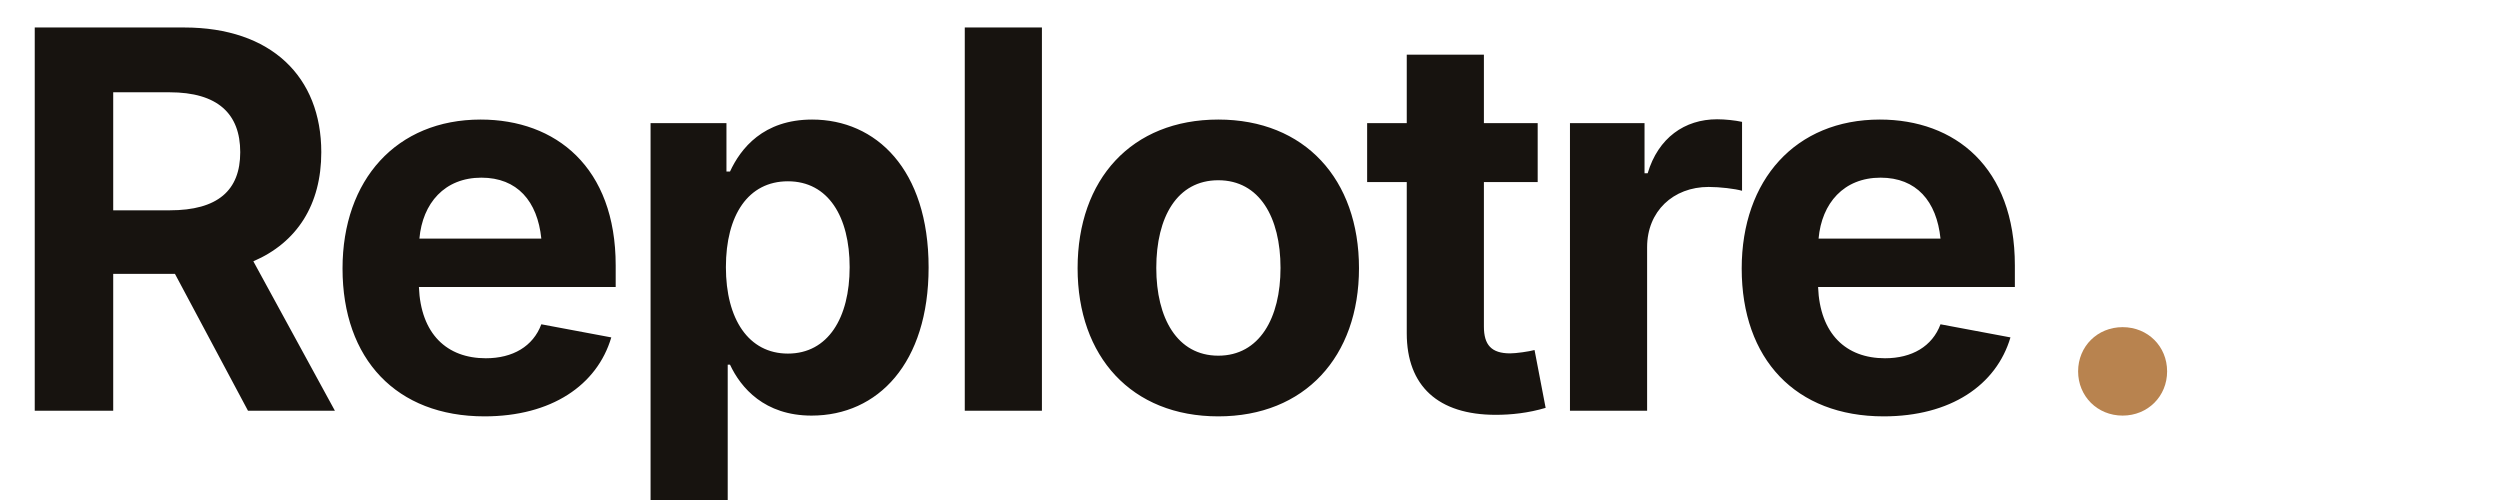
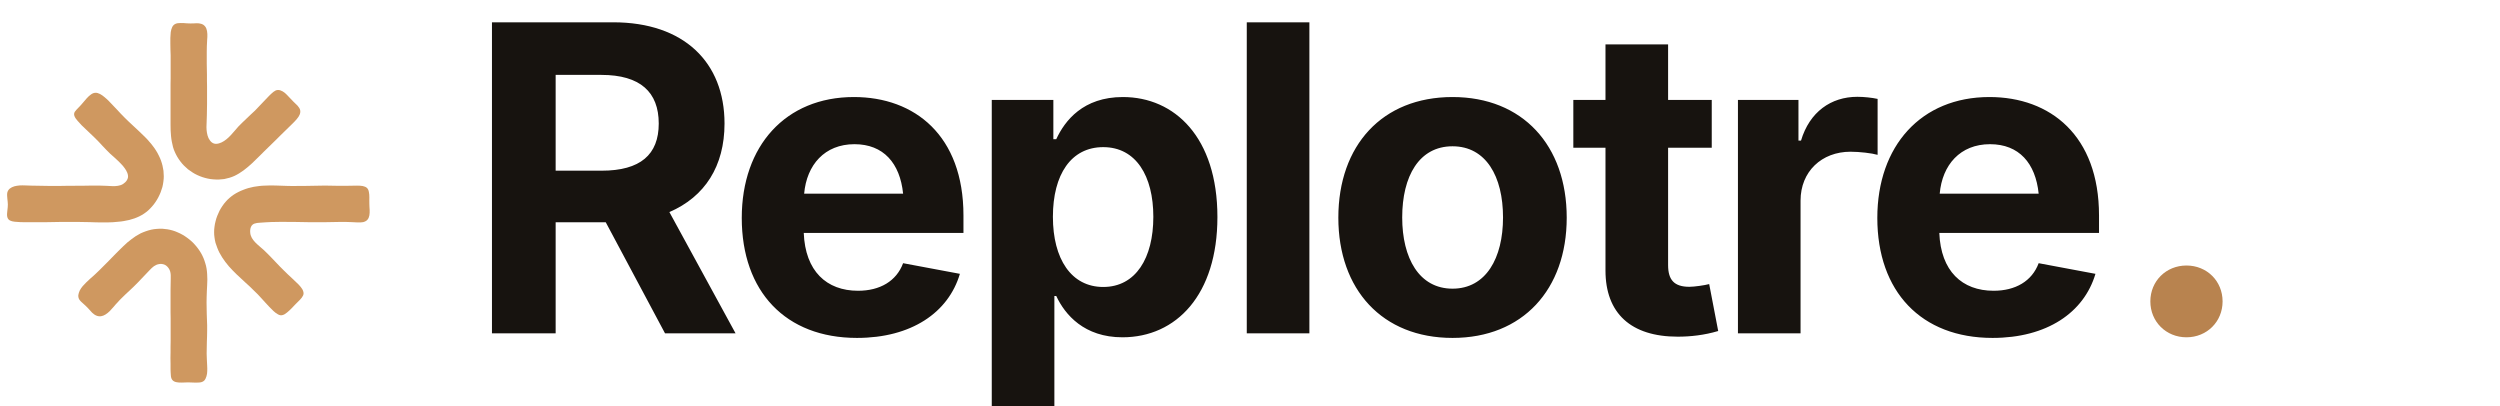
- <svg xmlns="http://www.w3.org/2000/svg" viewBox="0 0 560 112" width="560" height="112">
-   <text x="0" y="92" font-family="Inter, 'SF Pro Display', -apple-system, 'Helvetica Neue', Arial, sans-serif" font-weight="700" font-size="118" letter-spacing="-4" fill="#17130F">Replotre<tspan fill="#B8834F">.</tspan>
+ <svg xmlns="http://www.w3.org/2000/svg" viewBox="0 0 690 112" width="690" height="112">
+   <svg x="0" y="4" width="104" height="104" viewBox="64 64 384 384">
+     <g fill="#CF9860">
+       <path d="M 223.7 282.5 C 221.8 282.6 219.9 282.9 218.1 283.3 C 216.2 283.7 214.4 284.3 212.6 284.9 C 210.9 285.5 209.1 286.2 207.4 287 C 205.8 287.8 204.2 288.8 202.6 289.7 C 201.1 290.7 199.6 291.8 198.1 292.9 C 196.7 294 195.2 295.1 193.8 296.3 C 192.4 297.5 191.1 298.8 189.7 300.1 C 188.4 301.3 187 302.6 185.7 304 C 184.3 305.3 183 306.6 181.7 308 C 180.3 309.4 179 310.7 177.7 312.1 C 176.3 313.5 175 314.9 173.6 316.3 C 172.3 317.7 170.9 319.1 169.5 320.4 C 168.2 321.8 166.8 323.2 165.3 324.6 C 163.9 326 162.5 327.4 161 328.7 C 159.6 330.1 158 331.4 156.5 332.7 C 155.1 334 153.6 335.4 152.2 336.7 C 150.8 338.1 149.5 339.4 148.3 340.8 C 147.1 342.2 146.1 343.7 145.3 345.2 C 144.6 346.8 144 348.4 143.8 350 C 143.7 351.6 144 353.2 144.9 354.6 C 145.9 356.1 147.4 357.4 149 358.8 C 150.6 360.2 152.2 361.7 153.6 363.2 C 155.1 364.8 156.4 366.4 157.8 367.8 C 159.2 369.1 160.6 370.2 162.1 370.8 C 163.7 371.5 165.3 371.7 166.9 371.5 C 168.4 371.3 170 370.7 171.4 369.8 C 172.9 368.9 174.4 367.7 175.8 366.3 C 177.2 364.9 178.5 363.4 179.9 361.8 C 181.2 360.2 182.6 358.6 184 357.2 C 185.3 355.7 186.7 354.2 188.1 352.9 C 189.4 351.5 190.8 350.2 192.2 348.9 C 193.5 347.6 194.9 346.4 196.3 345.1 C 197.6 343.8 199 342.5 200.4 341.2 C 201.7 339.8 203.1 338.5 204.5 337.1 C 205.8 335.7 207.2 334.3 208.5 332.9 C 209.9 331.4 211.3 330 212.6 328.6 C 214 327.1 215.3 325.7 216.7 324.3 C 218 322.9 219.4 321.6 220.9 320.5 C 222.5 319.4 224.1 318.7 225.9 318.4 C 227.7 318 229.6 318.2 231.3 318.8 C 232.9 319.4 234.4 320.6 235.5 322.1 C 236.6 323.5 237.4 325.3 237.7 327.1 C 238.1 328.9 238 330.9 238 332.8 C 238 334.8 237.9 336.7 237.9 338.7 C 237.9 340.6 237.8 342.5 237.8 344.5 C 237.8 346.4 237.8 348.4 237.8 350.3 C 237.8 352.2 237.8 354.2 237.8 356.1 C 237.8 358 237.8 360 237.8 361.9 C 237.8 363.8 237.8 365.8 237.8 367.7 C 237.8 369.6 237.9 371.6 237.9 373.5 C 237.9 375.4 237.9 377.4 237.9 379.3 C 237.9 381.2 237.9 383.1 237.9 385.1 C 237.9 387 237.9 388.9 237.9 390.9 C 237.9 392.8 237.9 394.7 237.9 396.7 C 237.9 398.6 237.8 400.5 237.8 402.5 C 237.8 404.4 237.8 406.3 237.8 408.3 C 237.8 410.2 237.7 412.1 237.7 414.1 C 237.7 416 237.7 418 237.8 419.9 C 237.8 421.9 237.8 423.8 237.8 425.8 C 237.9 427.7 237.9 429.8 238.1 431.6 C 238.2 433.5 238.6 435.2 239.6 436.4 C 240.5 437.6 242.1 438.4 243.8 438.7 C 245.6 439.1 247.6 439.2 249.6 439.1 C 251.6 439 253.7 438.9 255.7 438.9 C 257.7 438.9 259.7 439 261.7 439.1 C 263.7 439.1 265.7 439.2 267.5 439 C 269.4 438.8 270.9 438.2 272.1 437.1 C 273.2 435.9 273.9 434.4 274.4 432.7 C 274.9 431 275.2 429.2 275.2 427.3 C 275.3 425.4 275.2 423.4 275.1 421.5 C 275 419.5 274.9 417.5 274.8 415.5 C 274.7 413.5 274.6 411.6 274.6 409.6 C 274.6 407.6 274.6 405.7 274.7 403.8 C 274.7 401.8 274.8 399.9 274.8 397.9 C 274.9 396 274.9 394.1 275 392.2 C 275 390.2 275.1 388.3 275.1 386.4 C 275.1 384.5 275.1 382.6 275.1 380.7 C 275 378.8 275 376.8 274.9 374.9 C 274.9 373 274.8 371.1 274.7 369.1 C 274.7 367.2 274.6 365.3 274.6 363.3 C 274.5 361.4 274.5 359.5 274.5 357.5 C 274.5 355.6 274.5 353.6 274.6 351.7 C 274.6 349.7 274.7 347.8 274.8 345.8 C 274.9 343.9 275 341.9 275.1 339.9 C 275.2 338 275.3 336.1 275.3 334.1 C 275.3 332.2 275.2 330.3 275.1 328.4 C 275 326.6 274.8 324.7 274.5 322.9 C 274.2 321.1 273.8 319.2 273.2 317.5 C 272.7 315.7 272.1 314 271.4 312.3 C 270.7 310.6 269.9 309 269 307.4 C 268.1 305.8 267.1 304.3 266 302.8 C 264.9 301.3 263.8 299.9 262.6 298.6 C 261.4 297.2 260.1 295.9 258.7 294.7 C 257.4 293.5 255.9 292.4 254.4 291.3 C 253 290.2 251.4 289.3 249.9 288.4 C 248.3 287.5 246.7 286.7 245 286 C 243.3 285.2 241.6 284.6 239.9 284.1 C 238.2 283.6 236.4 283.2 234.6 282.9 C 232.8 282.6 231 282.4 229.2 282.3 C 227.3 282.3 225.5 282.3 223.7 282.5 Z" />
+       <path d="M 328.2 238.8 C 326.3 239 324.4 239.3 322.6 239.6 C 320.7 240 318.9 240.4 317.1 240.9 C 315.4 241.4 313.6 242 311.9 242.7 C 310.2 243.3 308.5 244.1 306.9 244.9 C 305.3 245.7 303.7 246.6 302.2 247.6 C 300.7 248.6 299.3 249.7 297.9 250.9 C 296.5 252.1 295.2 253.4 294 254.8 C 292.8 256.1 291.7 257.6 290.6 259.2 C 289.6 260.7 288.6 262.3 287.7 264 C 286.9 265.7 286.1 267.4 285.4 269.2 C 284.7 271 284.1 272.8 283.7 274.6 C 283.2 276.5 282.8 278.4 282.6 280.2 C 282.3 282.1 282.2 284 282.2 285.8 C 282.2 287.6 282.3 289.5 282.6 291.3 C 282.8 293.1 283.2 294.8 283.6 296.6 C 284.1 298.3 284.7 300 285.4 301.7 C 286 303.4 286.8 305.1 287.6 306.7 C 288.5 308.3 289.4 309.9 290.4 311.5 C 291.4 313.1 292.5 314.6 293.6 316.1 C 294.7 317.6 295.9 319.1 297.2 320.6 C 298.4 322 299.7 323.4 301.1 324.8 C 302.4 326.2 303.8 327.6 305.2 328.9 C 306.6 330.3 308 331.6 309.5 332.9 C 310.9 334.3 312.4 335.6 313.8 336.9 C 315.3 338.3 316.7 339.6 318.2 340.9 C 319.6 342.3 321 343.6 322.4 345 C 323.8 346.3 325.2 347.7 326.6 349.1 C 327.9 350.5 329.2 351.9 330.5 353.3 C 331.8 354.8 333.1 356.2 334.4 357.6 C 335.7 359.1 337.1 360.5 338.4 361.9 C 339.8 363.4 341.2 364.8 342.7 366.2 C 344.2 367.6 345.8 368.8 347.3 369.6 C 348.9 370.5 350.5 370.8 352 370.3 C 353.6 369.9 355.1 368.9 356.5 367.7 C 358 366.5 359.4 365.2 360.8 363.8 C 362.2 362.4 363.5 360.9 365 359.4 C 366.4 357.9 368 356.5 369.4 355 C 370.9 353.5 372.1 352 372.8 350.5 C 373.5 349.1 373.5 347.6 373 346.1 C 372.6 344.6 371.6 343.1 370.4 341.6 C 369.2 340.1 367.8 338.6 366.2 337.2 C 364.7 335.7 363.2 334.3 361.7 332.9 C 360.2 331.5 358.7 330.2 357.3 328.8 C 355.9 327.5 354.5 326.1 353.2 324.8 C 351.8 323.5 350.5 322.1 349.2 320.8 C 347.9 319.4 346.6 318 345.2 316.6 C 343.9 315.2 342.6 313.8 341.2 312.4 C 339.9 311 338.6 309.6 337.1 308.2 C 335.8 306.8 334.3 305.4 332.9 304.1 C 331.4 302.7 329.8 301.4 328.3 300.1 C 326.8 298.8 325.3 297.5 324 296.1 C 322.7 294.7 321.5 293.2 320.6 291.6 C 319.8 290 319.1 288.3 319 286.3 C 318.8 284.4 319 282.2 319.7 280.6 C 320.4 278.8 321.7 277.7 323.3 277.1 C 324.9 276.5 326.8 276.3 328.8 276.2 C 330.7 276 332.6 275.9 334.6 275.8 C 336.5 275.7 338.4 275.6 340.4 275.5 C 342.3 275.5 344.3 275.4 346.2 275.4 C 348.2 275.4 350.1 275.3 352.1 275.3 C 354 275.3 356 275.3 357.9 275.4 C 359.9 275.4 361.9 275.4 363.8 275.4 C 365.8 275.4 367.7 275.5 369.7 275.5 C 371.6 275.5 373.6 275.6 375.5 275.6 C 377.5 275.6 379.4 275.7 381.4 275.7 C 383.3 275.7 385.3 275.7 387.2 275.7 C 389.2 275.7 391.1 275.7 393.1 275.7 C 395 275.7 396.9 275.6 398.9 275.6 C 400.8 275.6 402.7 275.5 404.7 275.5 C 406.6 275.4 408.6 275.4 410.5 275.4 C 412.4 275.4 414.4 275.4 416.4 275.4 C 418.4 275.4 420.4 275.5 422.4 275.6 C 424.4 275.6 426.4 275.8 428.4 275.9 C 430.4 276 432.3 275.9 434.1 275.6 C 435.9 275.1 437.4 274.4 438.4 273.2 C 439.5 272 440.1 270.4 440.4 268.8 C 440.7 267.1 440.8 265.2 440.7 263.2 C 440.6 261.2 440.4 259.1 440.4 256.9 C 440.3 254.8 440.4 252.6 440.4 250.5 C 440.4 248.4 440.3 246.5 439.9 244.8 C 439.6 243.1 439 241.7 437.9 240.7 C 436.8 239.7 435.3 239.2 433.6 238.8 C 431.9 238.5 429.9 238.4 427.8 238.4 C 425.8 238.4 423.6 238.5 421.6 238.5 C 419.5 238.6 417.4 238.6 415.5 238.6 C 413.5 238.6 411.5 238.6 409.5 238.6 C 407.6 238.6 405.7 238.5 403.8 238.5 C 401.8 238.5 399.9 238.5 398 238.4 C 396.1 238.4 394.2 238.4 392.3 238.4 C 390.4 238.4 388.5 238.4 386.5 238.5 C 384.6 238.5 382.6 238.5 380.7 238.6 C 378.7 238.6 376.8 238.6 374.8 238.7 C 372.8 238.7 370.9 238.7 368.9 238.7 C 366.9 238.8 364.9 238.8 363 238.8 C 361 238.7 359 238.7 357.1 238.7 C 355.1 238.6 353.2 238.5 351.2 238.5 C 349.2 238.4 347.3 238.3 345.4 238.3 C 343.4 238.2 341.5 238.2 339.6 238.2 C 337.6 238.2 335.7 238.3 333.8 238.4 C 331.9 238.4 330 238.6 328.2 238.8 Z" />
+       <path d="M 161.2 143.8 C 159.6 143.8 158.1 144.5 156.7 145.5 C 155.2 146.5 153.8 147.9 152.4 149.4 C 150.9 151 149.5 152.7 148.1 154.4 C 146.7 156.1 145.2 157.7 143.8 159.1 C 142.4 160.6 141 161.9 140.2 163.2 C 139.4 164.6 139.3 166 139.9 167.6 C 140.5 169.2 141.7 170.8 143.1 172.4 C 144.5 174 145.9 175.5 147.3 177 C 148.8 178.4 150.2 179.8 151.6 181.1 C 153 182.5 154.4 183.8 155.8 185.1 C 157.2 186.4 158.6 187.7 160 189.1 C 161.4 190.4 162.7 191.8 164.1 193.2 C 165.4 194.7 166.8 196.1 168.1 197.5 C 169.4 198.9 170.8 200.4 172.2 201.8 C 173.6 203.2 174.9 204.6 176.4 206 C 177.8 207.3 179.3 208.6 180.8 209.9 C 182.3 211.3 183.7 212.6 185.1 213.9 C 186.5 215.3 187.9 216.7 189.1 218.1 C 190.3 219.6 191.5 221.1 192.5 222.8 C 193.4 224.4 194.2 226.2 194.4 227.9 C 194.7 229.6 194.3 231.3 193.3 232.9 C 192.4 234.4 190.9 235.8 189.3 236.8 C 187.7 237.8 185.9 238.3 184.1 238.6 C 182.2 238.9 180.3 239 178.3 238.9 C 176.4 238.9 174.4 238.7 172.4 238.6 C 170.4 238.5 168.4 238.4 166.4 238.4 C 164.5 238.4 162.5 238.4 160.6 238.4 C 158.6 238.4 156.6 238.4 154.7 238.4 C 152.7 238.4 150.8 238.4 148.8 238.5 C 146.8 238.5 144.9 238.5 143 238.5 C 141 238.5 139.1 238.6 137.1 238.6 C 135.2 238.6 133.2 238.6 131.3 238.6 C 129.3 238.6 127.4 238.7 125.4 238.7 C 123.5 238.7 121.5 238.7 119.6 238.7 C 117.6 238.7 115.7 238.7 113.7 238.7 C 111.7 238.7 109.8 238.6 107.8 238.6 C 105.8 238.6 103.9 238.6 101.9 238.5 C 99.9 238.5 97.9 238.4 95.9 238.4 C 93.9 238.3 91.9 238.2 89.9 238.2 C 87.9 238.1 86 238.1 84.1 238.2 C 82.2 238.4 80.3 238.6 78.6 239.1 C 76.9 239.6 75.3 240.4 74 241.4 C 72.7 242.5 71.8 243.9 71.4 245.7 C 71.1 247.5 71.3 249.8 71.5 251.8 C 71.8 253.9 71.9 255.7 72 257.6 C 72 259.5 71.8 261.5 71.5 263.8 C 71.2 266.1 71 268.5 71.4 270.2 C 71.8 272 72.7 273.1 74.1 273.9 C 75.4 274.6 77.1 275 79 275.2 C 80.8 275.4 82.8 275.5 84.8 275.6 C 86.8 275.6 88.8 275.6 90.8 275.7 C 92.7 275.7 94.7 275.7 96.7 275.7 C 98.6 275.7 100.6 275.7 102.5 275.7 C 104.5 275.7 106.5 275.7 108.4 275.7 C 110.4 275.6 112.3 275.6 114.3 275.6 C 116.2 275.6 118.2 275.5 120.1 275.5 C 122.1 275.5 124 275.4 126 275.4 C 128 275.4 129.9 275.4 131.9 275.4 C 133.8 275.4 135.8 275.4 137.7 275.4 C 139.7 275.4 141.6 275.4 143.6 275.4 C 145.6 275.4 147.5 275.4 149.5 275.5 C 151.5 275.5 153.4 275.6 155.4 275.6 C 157.4 275.7 159.3 275.8 161.3 275.8 C 163.3 275.9 165.2 275.9 167.2 275.9 C 169.2 275.9 171.1 275.9 173.1 275.9 C 175 275.9 176.9 275.8 178.9 275.7 C 180.8 275.6 182.7 275.4 184.6 275.2 C 186.5 275.1 188.4 274.8 190.2 274.5 C 192.1 274.2 193.9 273.8 195.7 273.4 C 197.5 272.9 199.2 272.4 201 271.8 C 202.7 271.2 204.3 270.5 206 269.7 C 207.6 268.9 209.2 268 210.7 267 C 212.2 266 213.6 264.9 215 263.7 C 216.4 262.4 217.7 261.1 218.9 259.7 C 220.2 258.3 221.3 256.8 222.4 255.2 C 223.5 253.7 224.4 252 225.3 250.4 C 226.2 248.7 227 246.9 227.7 245.2 C 228.4 243.4 229 241.6 229.5 239.8 C 229.9 238 230.3 236.1 230.5 234.3 C 230.8 232.4 230.9 230.6 230.9 228.8 C 230.9 227 230.8 225.1 230.6 223.3 C 230.3 221.5 230 219.7 229.6 218 C 229.2 216.2 228.6 214.5 228 212.7 C 227.4 211 226.6 209.3 225.8 207.7 C 225 206 224.1 204.4 223.1 202.8 C 222.1 201.2 221.1 199.7 219.9 198.2 C 218.8 196.7 217.6 195.2 216.3 193.8 C 215.1 192.3 213.8 190.9 212.4 189.5 C 211.1 188.1 209.7 186.8 208.2 185.4 C 206.8 184 205.4 182.7 203.9 181.3 C 202.5 180 201.1 178.7 199.6 177.3 C 198.2 176 196.7 174.7 195.3 173.3 C 193.9 171.9 192.5 170.6 191.1 169.2 C 189.7 167.8 188.4 166.4 187 165 C 185.7 163.6 184.4 162.2 183.1 160.8 C 181.7 159.4 180.4 157.9 179 156.5 C 177.7 155.1 176.3 153.6 174.9 152.2 C 173.5 150.8 172 149.4 170.5 148.2 C 169 146.9 167.4 145.8 165.9 145 C 164.3 144.2 162.7 143.7 161.2 143.8 Z" />
+       <path d="M 242.7 73.6 C 241.2 74.3 240.2 75.4 239.5 76.8 C 238.8 78.3 238.3 80 238 81.9 C 237.8 83.8 237.7 85.8 237.6 87.8 C 237.6 89.8 237.6 91.8 237.6 93.8 C 237.6 95.8 237.7 97.8 237.7 99.8 C 237.8 101.7 237.8 103.7 237.9 105.6 C 237.9 107.6 237.9 109.6 237.9 111.5 C 237.9 113.5 237.9 115.5 237.9 117.4 C 237.9 119.4 237.9 121.4 237.9 123.3 C 237.9 125.3 237.9 127.2 237.9 129.2 C 237.8 131.2 237.8 133.2 237.8 135.1 C 237.8 137.1 237.8 139.1 237.8 141 C 237.8 143 237.8 144.9 237.8 146.9 C 237.8 148.9 237.8 150.8 237.8 152.8 C 237.8 154.8 237.8 156.8 237.8 158.7 C 237.8 160.7 237.8 162.7 237.8 164.6 C 237.8 166.6 237.8 168.6 237.8 170.5 C 237.8 172.5 237.8 174.5 237.8 176.4 C 237.8 178.4 237.8 180.3 237.9 182.3 C 238 184.2 238.1 186.1 238.3 188 C 238.5 189.9 238.7 191.8 239.1 193.6 C 239.4 195.4 239.8 197.2 240.3 199 C 240.8 200.8 241.4 202.5 242.2 204.2 C 242.9 205.9 243.8 207.5 244.7 209.1 C 245.6 210.7 246.7 212.2 247.8 213.7 C 248.9 215.2 250.1 216.6 251.4 217.9 C 252.7 219.2 254.1 220.5 255.5 221.7 C 257 222.8 258.5 223.9 260.1 224.9 C 261.6 225.9 263.3 226.8 265 227.6 C 266.7 228.4 268.4 229.1 270.2 229.7 C 272 230.3 273.8 230.8 275.7 231.2 C 277.5 231.6 279.4 231.9 281.3 232 C 283.2 232.2 285 232.2 286.9 232.2 C 288.8 232.1 290.6 231.9 292.5 231.7 C 294.3 231.3 296.1 230.9 297.8 230.4 C 299.6 229.9 301.3 229.2 302.9 228.5 C 304.6 227.7 306.2 226.8 307.7 225.9 C 309.3 224.9 310.8 223.9 312.3 222.8 C 313.8 221.7 315.3 220.5 316.7 219.3 C 318.2 218.1 319.6 216.8 321 215.5 C 322.4 214.2 323.8 212.9 325.1 211.5 C 326.5 210.2 327.9 208.8 329.2 207.5 C 330.6 206.2 331.9 204.8 333.2 203.5 C 334.6 202.2 335.9 200.8 337.3 199.5 C 338.6 198.2 340 196.9 341.3 195.6 C 342.7 194.2 344 192.9 345.4 191.6 C 346.8 190.2 348.1 188.9 349.5 187.5 C 350.9 186.2 352.3 184.8 353.7 183.4 C 355.1 182.1 356.6 180.7 358 179.2 C 359.5 177.8 360.9 176.4 362.4 174.9 C 363.9 173.4 365.3 172 366.5 170.5 C 367.8 169 368.8 167.5 369.4 166 C 370 164.5 370.2 163 369.9 161.5 C 369.6 160 368.6 158.5 367.3 157 C 365.9 155.5 364.3 154.1 362.7 152.5 C 361.2 151 359.8 149.4 358.4 148 C 357 146.5 355.7 145.1 354.3 143.9 C 352.8 142.7 351.3 141.8 349.7 141.3 C 348.2 140.8 346.6 140.8 345 141.4 C 343.5 142.1 342 143.3 340.5 144.7 C 339 146 337.6 147.6 336.2 149 C 334.8 150.5 333.4 151.9 332 153.4 C 330.6 154.8 329.3 156.3 327.9 157.7 C 326.6 159.1 325.2 160.5 323.9 161.9 C 322.5 163.3 321.1 164.6 319.6 165.9 C 318.2 167.3 316.8 168.6 315.4 169.9 C 313.9 171.2 312.5 172.6 311.1 174 C 309.7 175.3 308.3 176.7 306.9 178.2 C 305.6 179.7 304.3 181.2 303 182.7 C 301.6 184.2 300.3 185.8 299 187.2 C 297.6 188.7 296.2 190 294.7 191.2 C 293.2 192.4 291.6 193.5 289.9 194.3 C 288.2 195.1 286.4 195.7 284.6 195.8 C 282.8 195.9 281.2 195.4 279.8 194.3 C 278.5 193.3 277.4 191.7 276.5 190 C 275.7 188.2 275.2 186.4 274.9 184.6 C 274.6 182.7 274.4 180.8 274.4 178.8 C 274.4 176.8 274.5 174.9 274.6 172.9 C 274.6 170.9 274.7 168.9 274.8 166.9 C 274.8 165 274.9 163 274.9 161 C 274.9 159 274.9 157 275 155.1 C 275 153.1 275 151.1 275 149.1 C 275 147.2 275 145.2 275 143.2 C 275 141.2 275 139.3 275 137.3 C 274.9 135.3 274.9 133.4 274.9 131.4 C 274.9 129.4 274.9 127.5 274.9 125.5 C 274.8 123.6 274.8 121.6 274.8 119.7 C 274.8 117.7 274.8 115.8 274.7 113.8 C 274.7 111.9 274.7 110 274.7 108 C 274.7 106.1 274.7 104.2 274.7 102.2 C 274.7 100.2 274.7 98.3 274.8 96.2 C 274.9 94.2 275 92.1 275.1 90 C 275.3 87.9 275.4 85.8 275.3 83.8 C 275.2 81.8 274.9 80 274.3 78.4 C 273.7 76.8 272.7 75.6 271.4 74.6 C 270 73.7 268.4 73.2 266.6 73 C 264.9 72.8 263 73 260.9 73.1 C 258.9 73.2 256.7 73.1 254.4 73 C 252.2 72.8 250 72.6 247.9 72.7 C 245.9 72.7 244.1 72.9 242.7 73.6 Z" />
+     </g>
+   </svg>
+   <text x="128" y="92" font-family="'Plus Jakarta Sans', Inter, 'SF Pro Display', -apple-system, 'Helvetica Neue', Arial, sans-serif" font-weight="700" font-size="118" letter-spacing="-4" fill="#17130F">Replotre<tspan fill="#B8834F">.</tspan>
  </text>
</svg>
